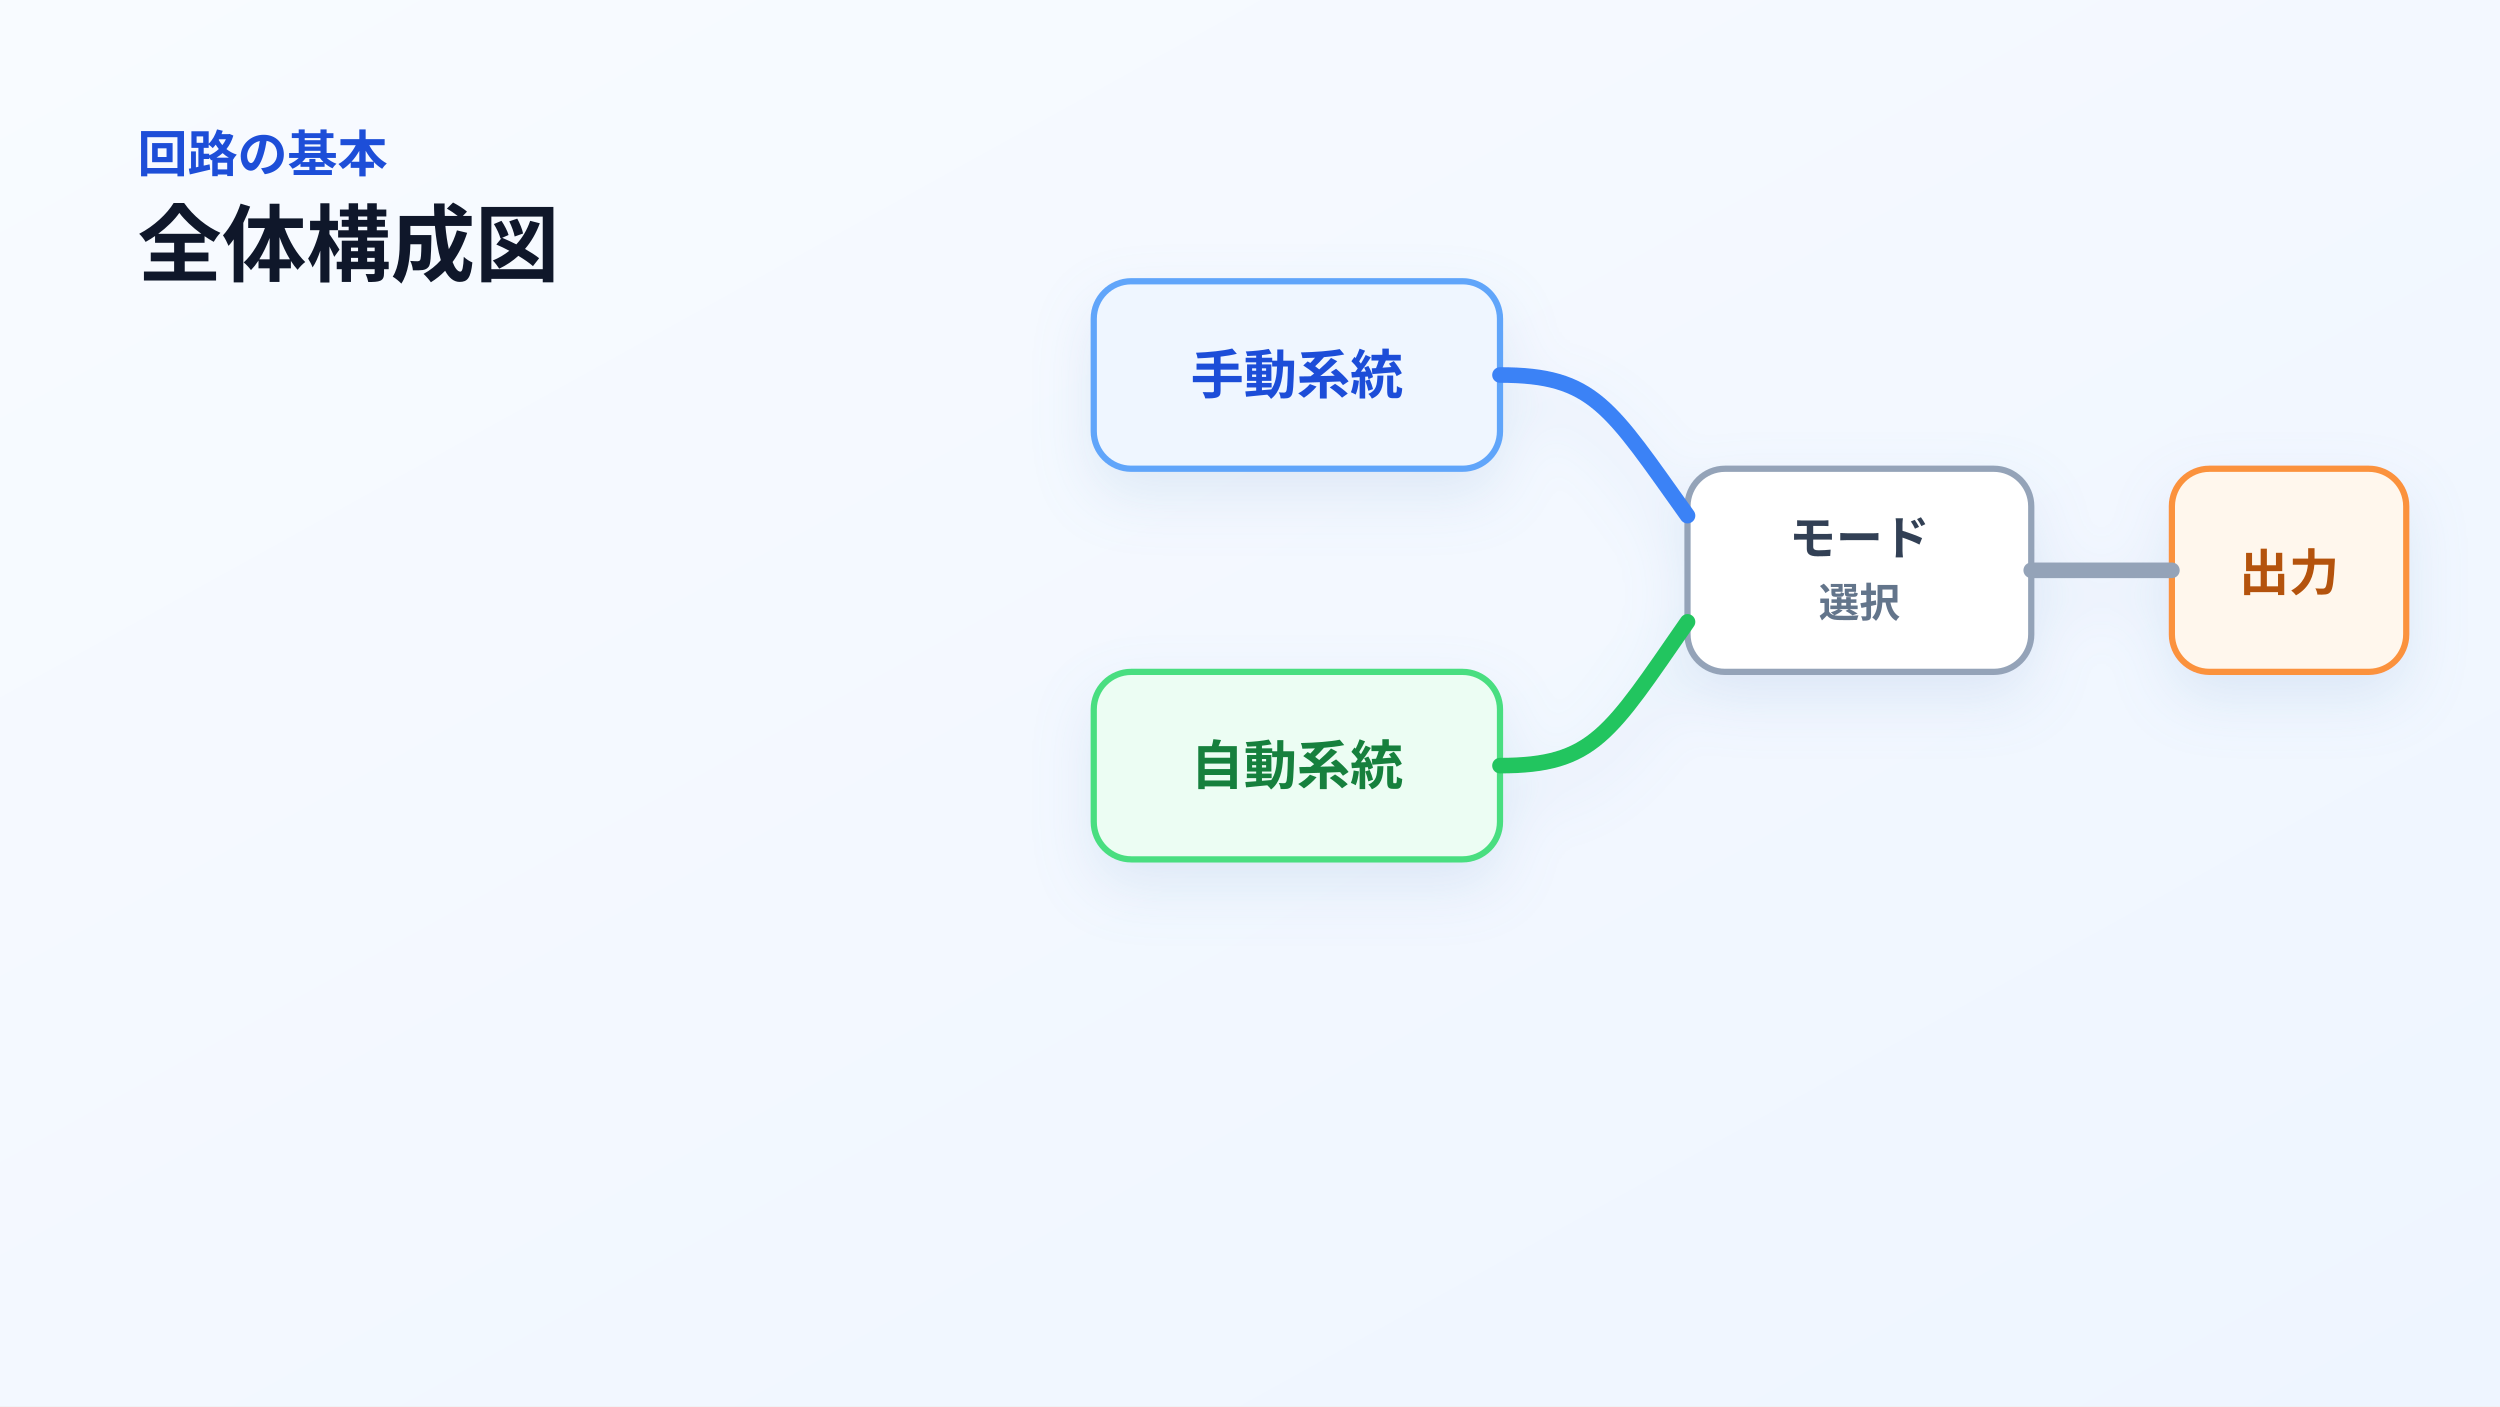
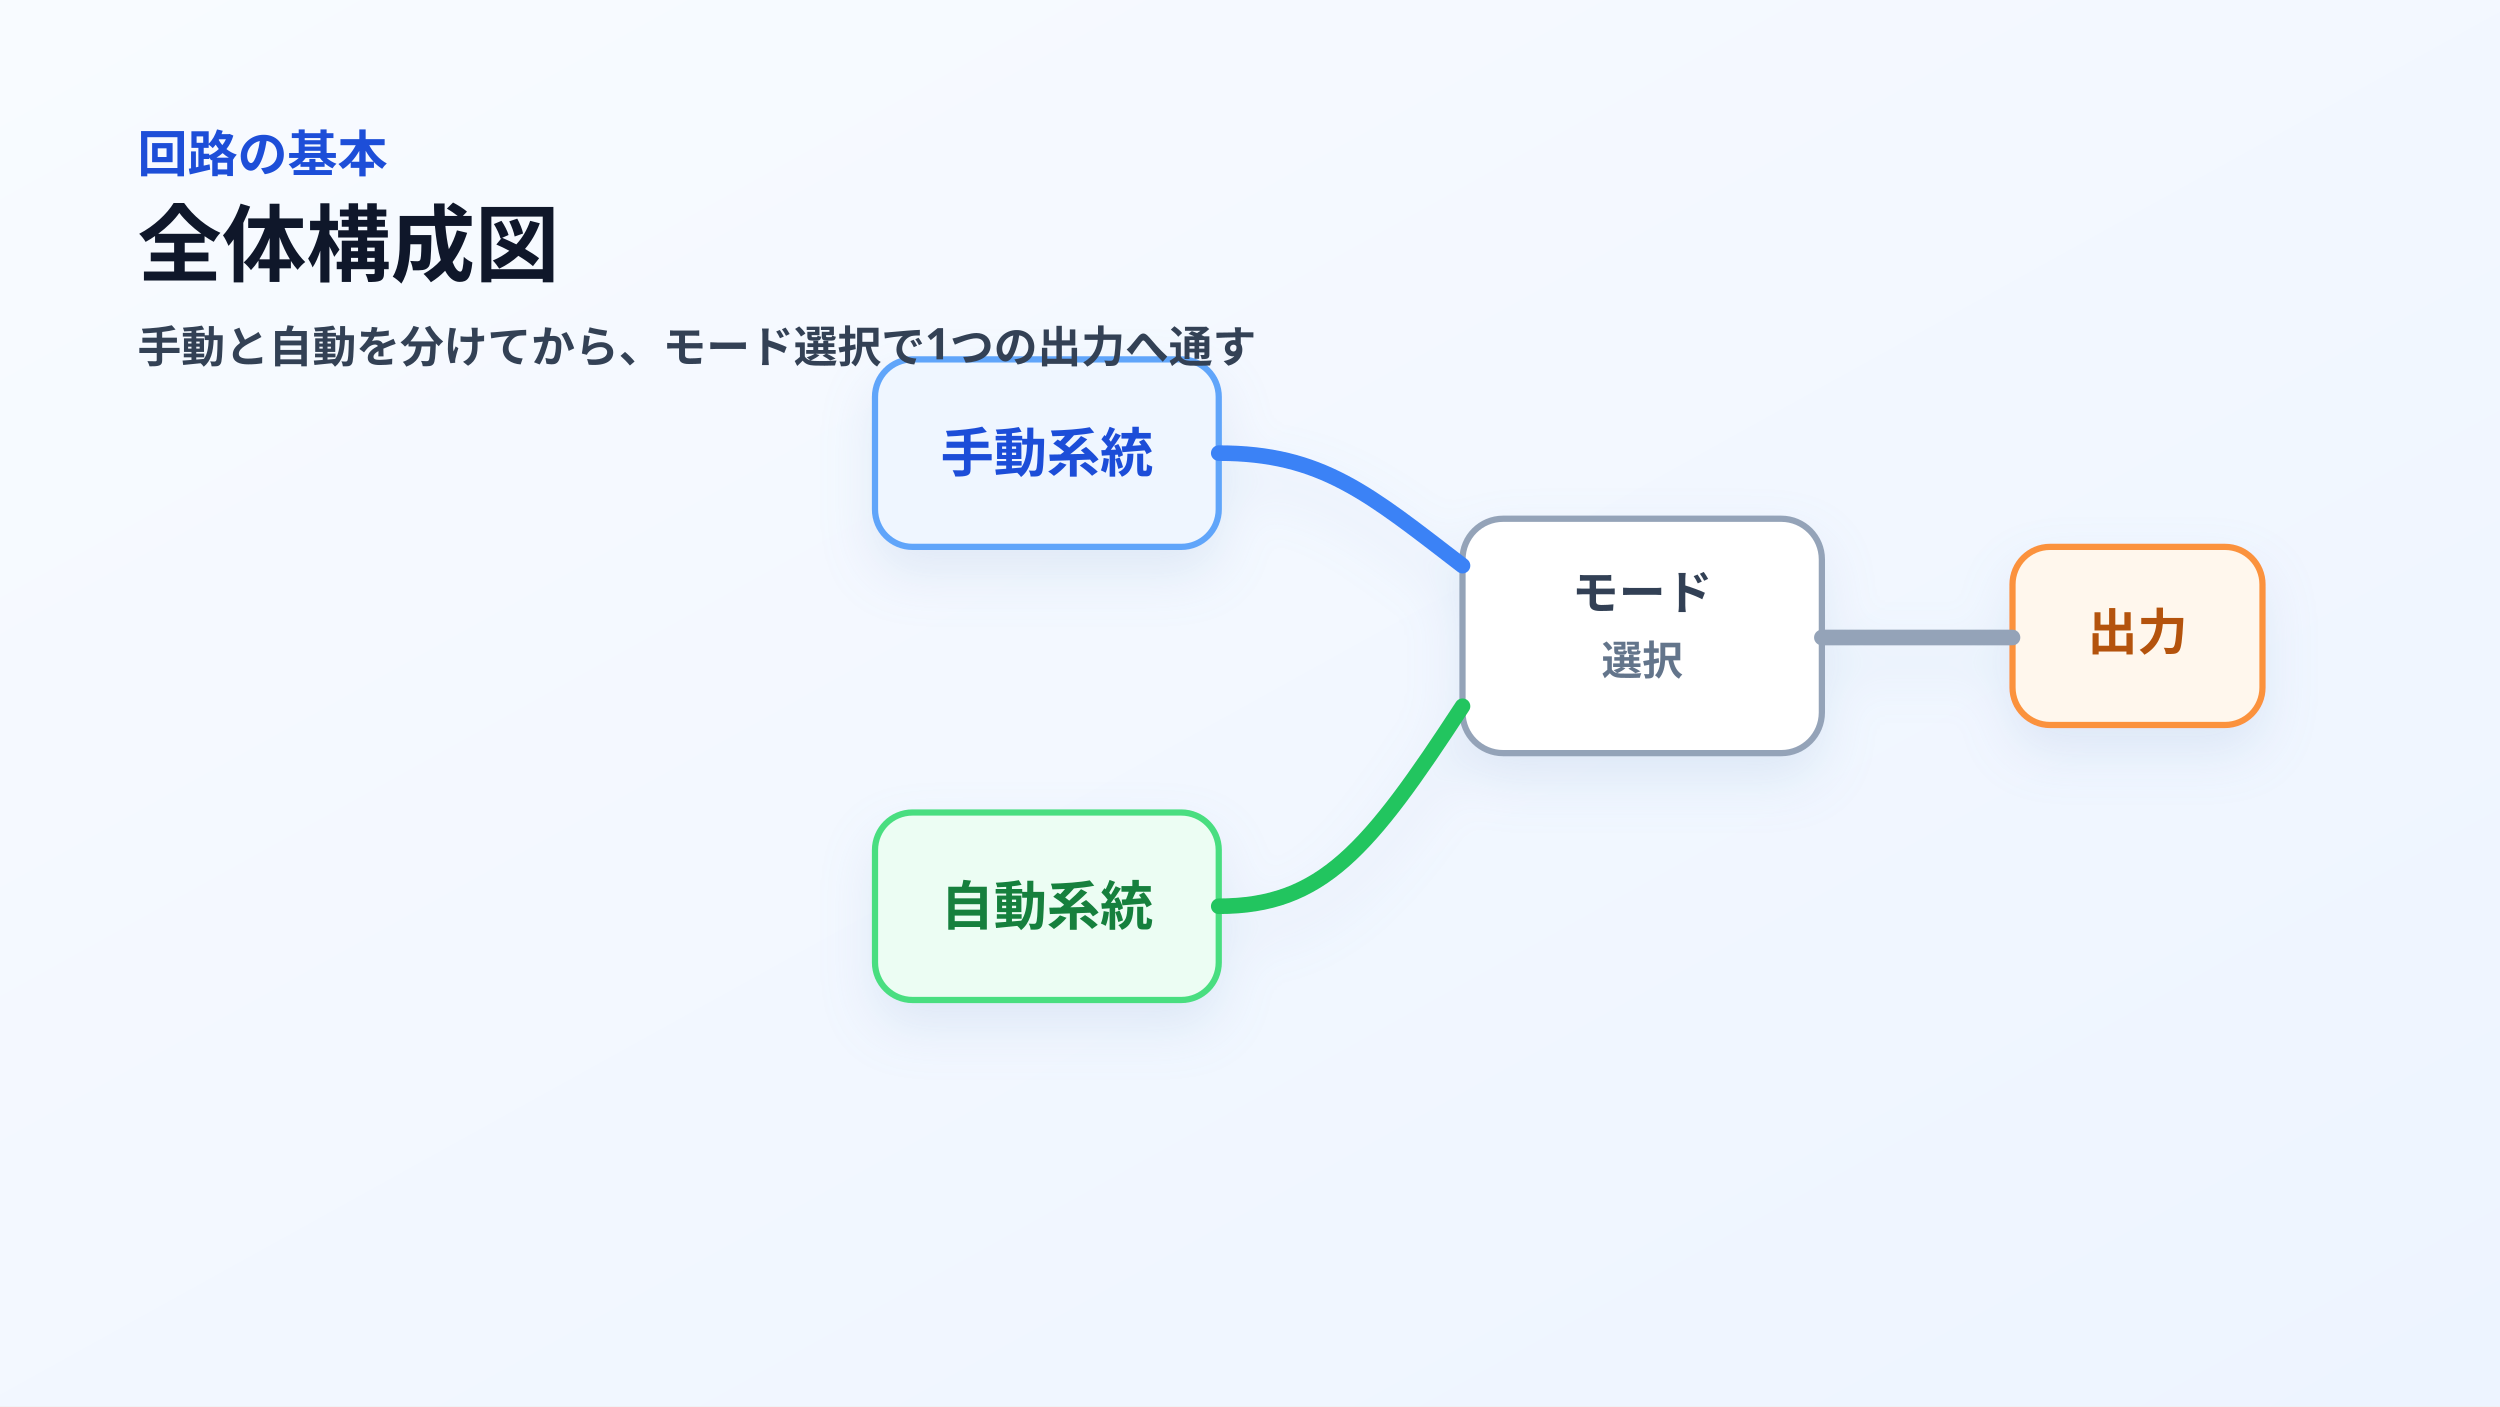
<svg xmlns="http://www.w3.org/2000/svg" width="1600" height="900" viewBox="0 0 1600 900">
  <defs>
    <linearGradient id="bg" x1="0" y1="0" x2="1" y2="1">
      <stop offset="0%" stop-color="#f8fbff" />
-       <stop offset="100%" stop-color="#eef5ff" />
-     </linearGradient>
-     <linearGradient id="panel" x1="0" y1="0" x2="0" y2="1">
-       <stop offset="0%" stop-color="#ffffff" />
-       <stop offset="100%" stop-color="#f7fbff" />
+       <stop offset="100%" stop-color="#edf4ff" />
    </linearGradient>
    <filter id="shadow" x="-20%" y="-20%" width="140%" height="140%">
-       <feDropShadow dx="0" dy="16" stdDeviation="18" flood-color="#93b4d8" flood-opacity="0.22" />
+       <feDropShadow dx="0" dy="16" stdDeviation="16" flood-color="#9ab6d8" flood-opacity="0.22" />
    </filter>
  </defs>
-   <rect width="100%" height="100%" fill="url(#bg)" />
+   <rect width="1600" height="900" fill="url(#bg)" />
  <g filter="url(#shadow)">
-     <rect x="700" y="180" rx="24" ry="24" width="260" height="120" fill="#eff6ff" stroke="#60a5fa" stroke-width="4" />
-     <text x="830" y="252" text-anchor="middle" fill="#1d4ed8" font-size="34" font-weight="800" font-family="'Hiragino Sans','Yu Gothic',sans-serif">手動系統</text>
-     <rect x="700" y="430" rx="24" ry="24" width="260" height="120" fill="#ecfdf3" stroke="#4ade80" stroke-width="4" />
-     <text x="830" y="502" text-anchor="middle" fill="#15803d" font-size="34" font-weight="800" font-family="'Hiragino Sans','Yu Gothic',sans-serif">自動系統</text>
-     <rect x="1080" y="300" rx="24" ry="24" width="220" height="130" fill="#ffffff" stroke="#94a3b8" stroke-width="4" />
-     <text x="1190" y="355" text-anchor="middle" fill="#334155" font-size="30" font-weight="800" font-family="'Hiragino Sans','Yu Gothic',sans-serif">モード</text>
-     <text x="1190" y="395" text-anchor="middle" fill="#64748b" font-size="26" font-weight="700" font-family="'Hiragino Sans','Yu Gothic',sans-serif">選択</text>
-     <rect x="1390" y="300" rx="24" ry="24" width="150" height="130" fill="#fff7ed" stroke="#fb923c" stroke-width="4" />
-     <text x="1465" y="378" text-anchor="middle" fill="#b45309" font-size="32" font-weight="800" font-family="'Hiragino Sans','Yu Gothic',sans-serif">出力</text>
-     <path d="M960 240 C1020 240 1030 260 1080 330" fill="none" stroke="#3b82f6" stroke-width="10" stroke-linecap="round" />
-     <path d="M960 490 C1020 490 1030 470 1080 398" fill="none" stroke="#22c55e" stroke-width="10" stroke-linecap="round" />
-     <path d="M1300 365 C1340 365 1350 365 1390 365" fill="none" stroke="#94a3b8" stroke-width="10" stroke-linecap="round" />
+     <rect x="560" y="230" width="220" height="120" rx="24" fill="#eff6ff" stroke="#60a5fa" stroke-width="4" />
+     <rect x="560" y="520" width="220" height="120" rx="24" fill="#ecfdf3" stroke="#4ade80" stroke-width="4" />
+     <rect x="936" y="332" width="230" height="150" rx="26" fill="#ffffff" stroke="#94a3b8" stroke-width="4" />
+     <rect x="1288" y="350" width="160" height="114" rx="24" fill="#fff7ed" stroke="#fb923c" stroke-width="4" />
+     <text x="670" y="302" text-anchor="middle" fill="#1d4ed8" font-size="34" font-weight="800" font-family="'Hiragino Sans','Yu Gothic',sans-serif">手動系統</text>
+     <text x="670" y="592" text-anchor="middle" fill="#15803d" font-size="34" font-weight="800" font-family="'Hiragino Sans','Yu Gothic',sans-serif">自動系統</text>
+     <text x="1051" y="390" text-anchor="middle" fill="#334155" font-size="30" font-weight="800" font-family="'Hiragino Sans','Yu Gothic',sans-serif">モード</text>
+     <text x="1051" y="432" text-anchor="middle" fill="#64748b" font-size="26" font-weight="700" font-family="'Hiragino Sans','Yu Gothic',sans-serif">選択</text>
+     <text x="1368" y="416" text-anchor="middle" fill="#b45309" font-size="32" font-weight="800" font-family="'Hiragino Sans','Yu Gothic',sans-serif">出力</text>
+     <path d="M780 290 C846 290 876 316 936 362" fill="none" stroke="#3b82f6" stroke-width="10" stroke-linecap="round" />
+     <path d="M780 580 C846 580 876 544 936 452" fill="none" stroke="#22c55e" stroke-width="10" stroke-linecap="round" />
+     <path d="M1166 408 C1216 408 1240 408 1288 408" fill="none" stroke="#94a3b8" stroke-width="10" stroke-linecap="round" />
  </g>
  <text x="88" y="110" fill="#1d4ed8" font-size="32" font-weight="700" font-family="'Hiragino Sans','Yu Gothic',sans-serif">回路の基本</text>
  <text x="88" y="176" fill="#0f172a" font-size="54" font-weight="800" font-family="'Hiragino Sans','Yu Gothic',sans-serif">全体構成図</text>
+   <text x="88" y="232" fill="#334155" font-size="28" font-weight="700" font-family="'Hiragino Sans','Yu Gothic',sans-serif">手動と自動を分けてから、モード選択で1つの出力へ通す</text>
</svg>
